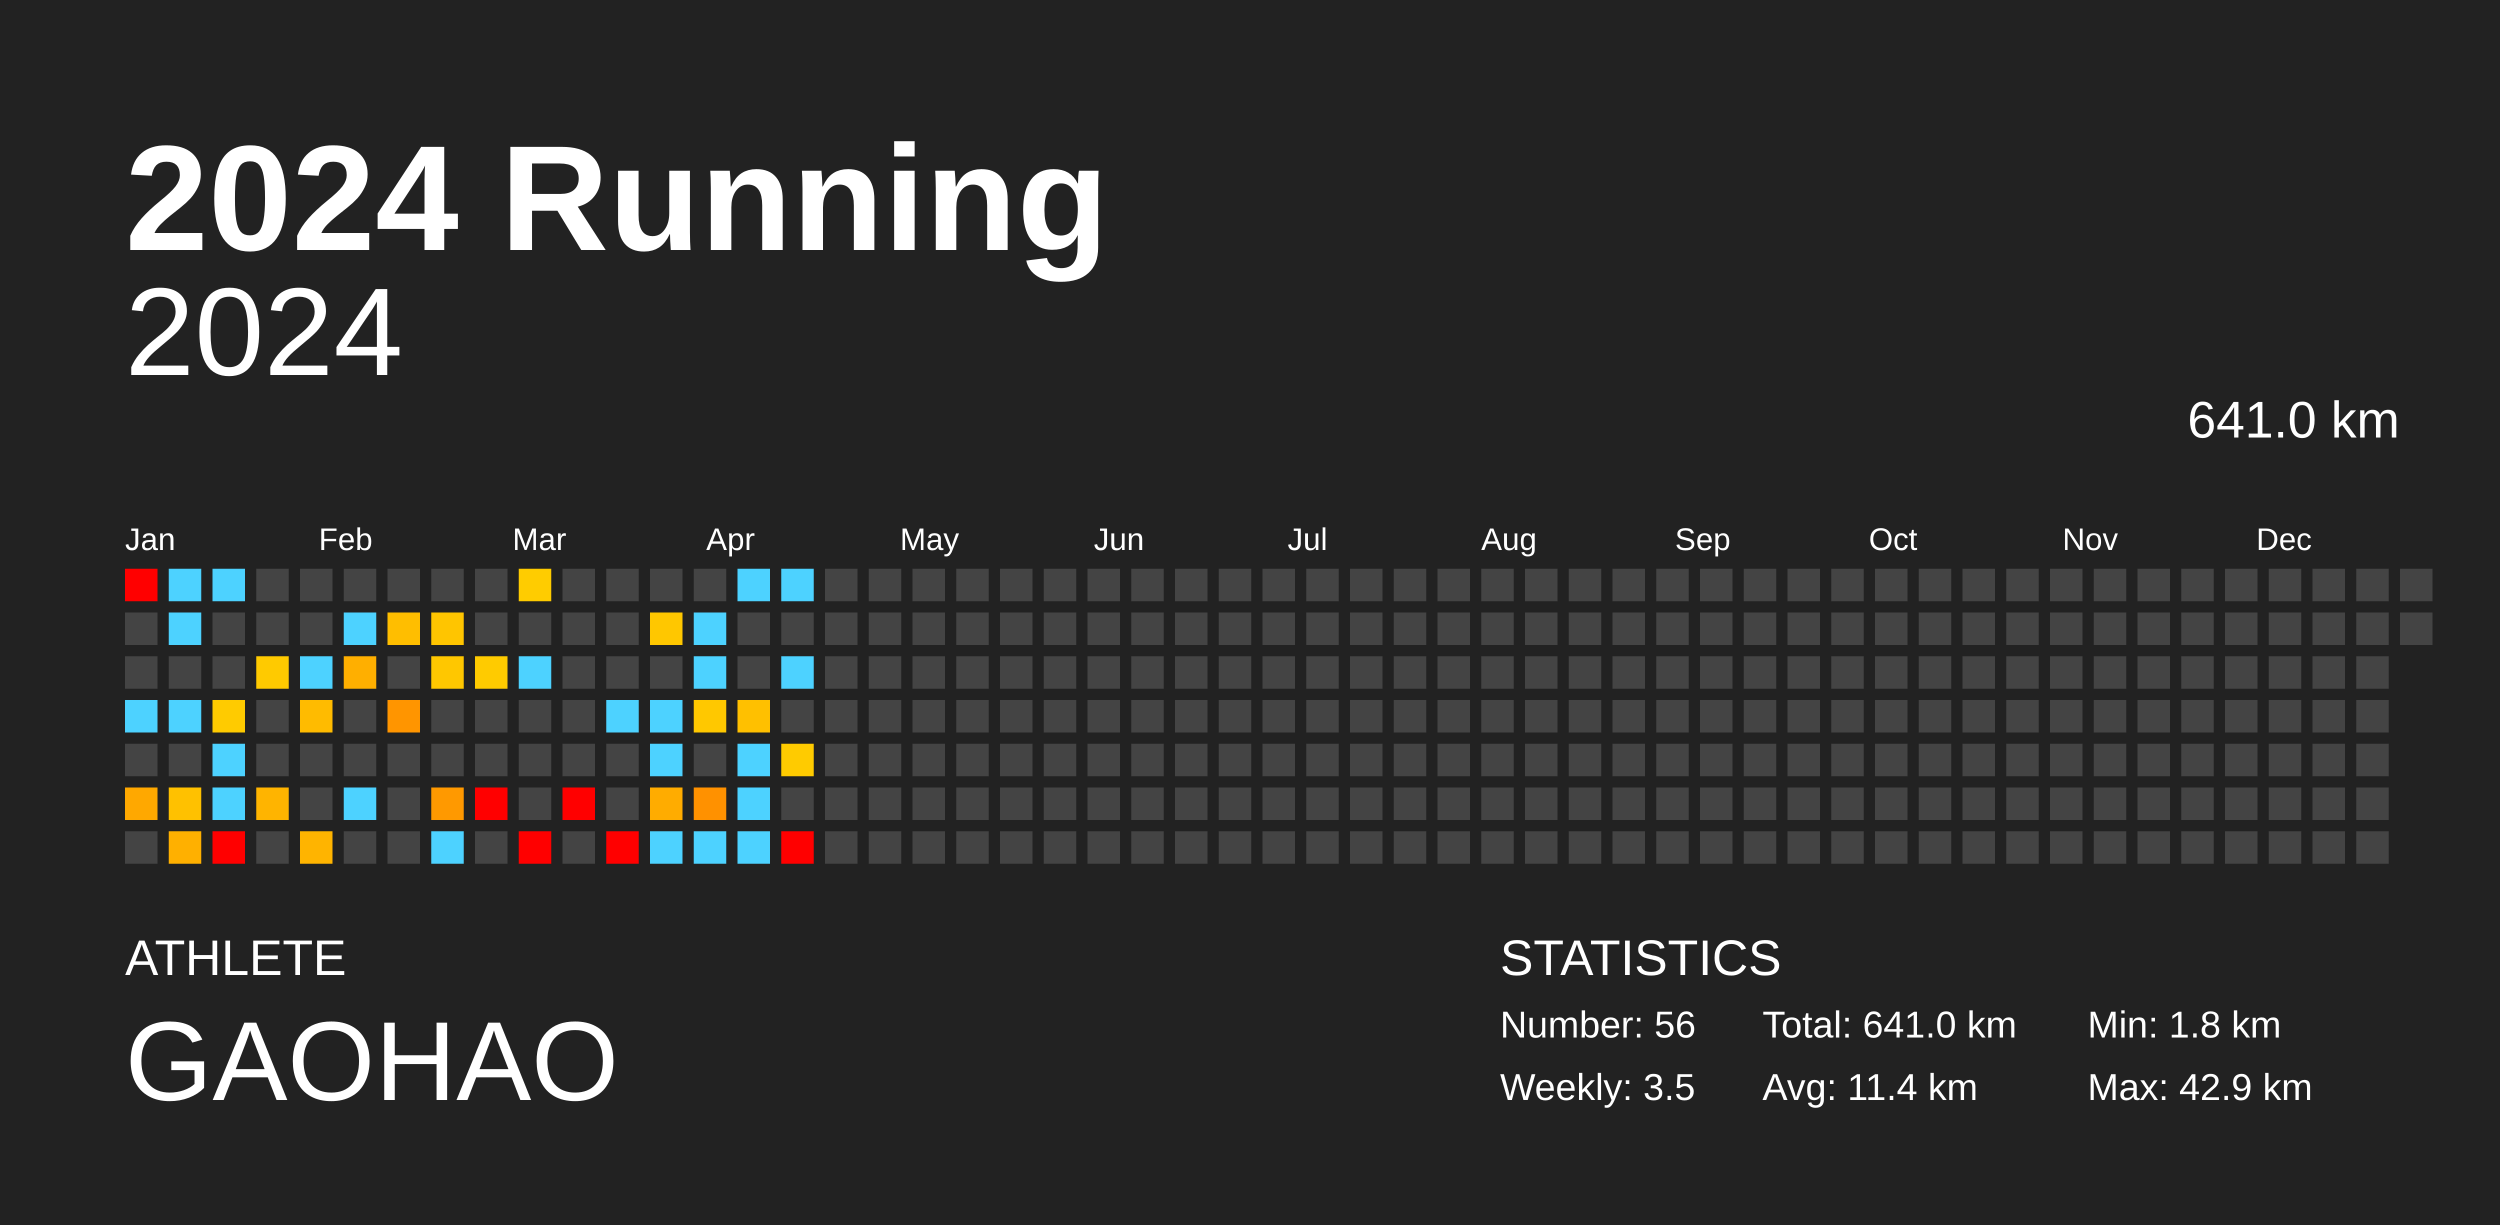
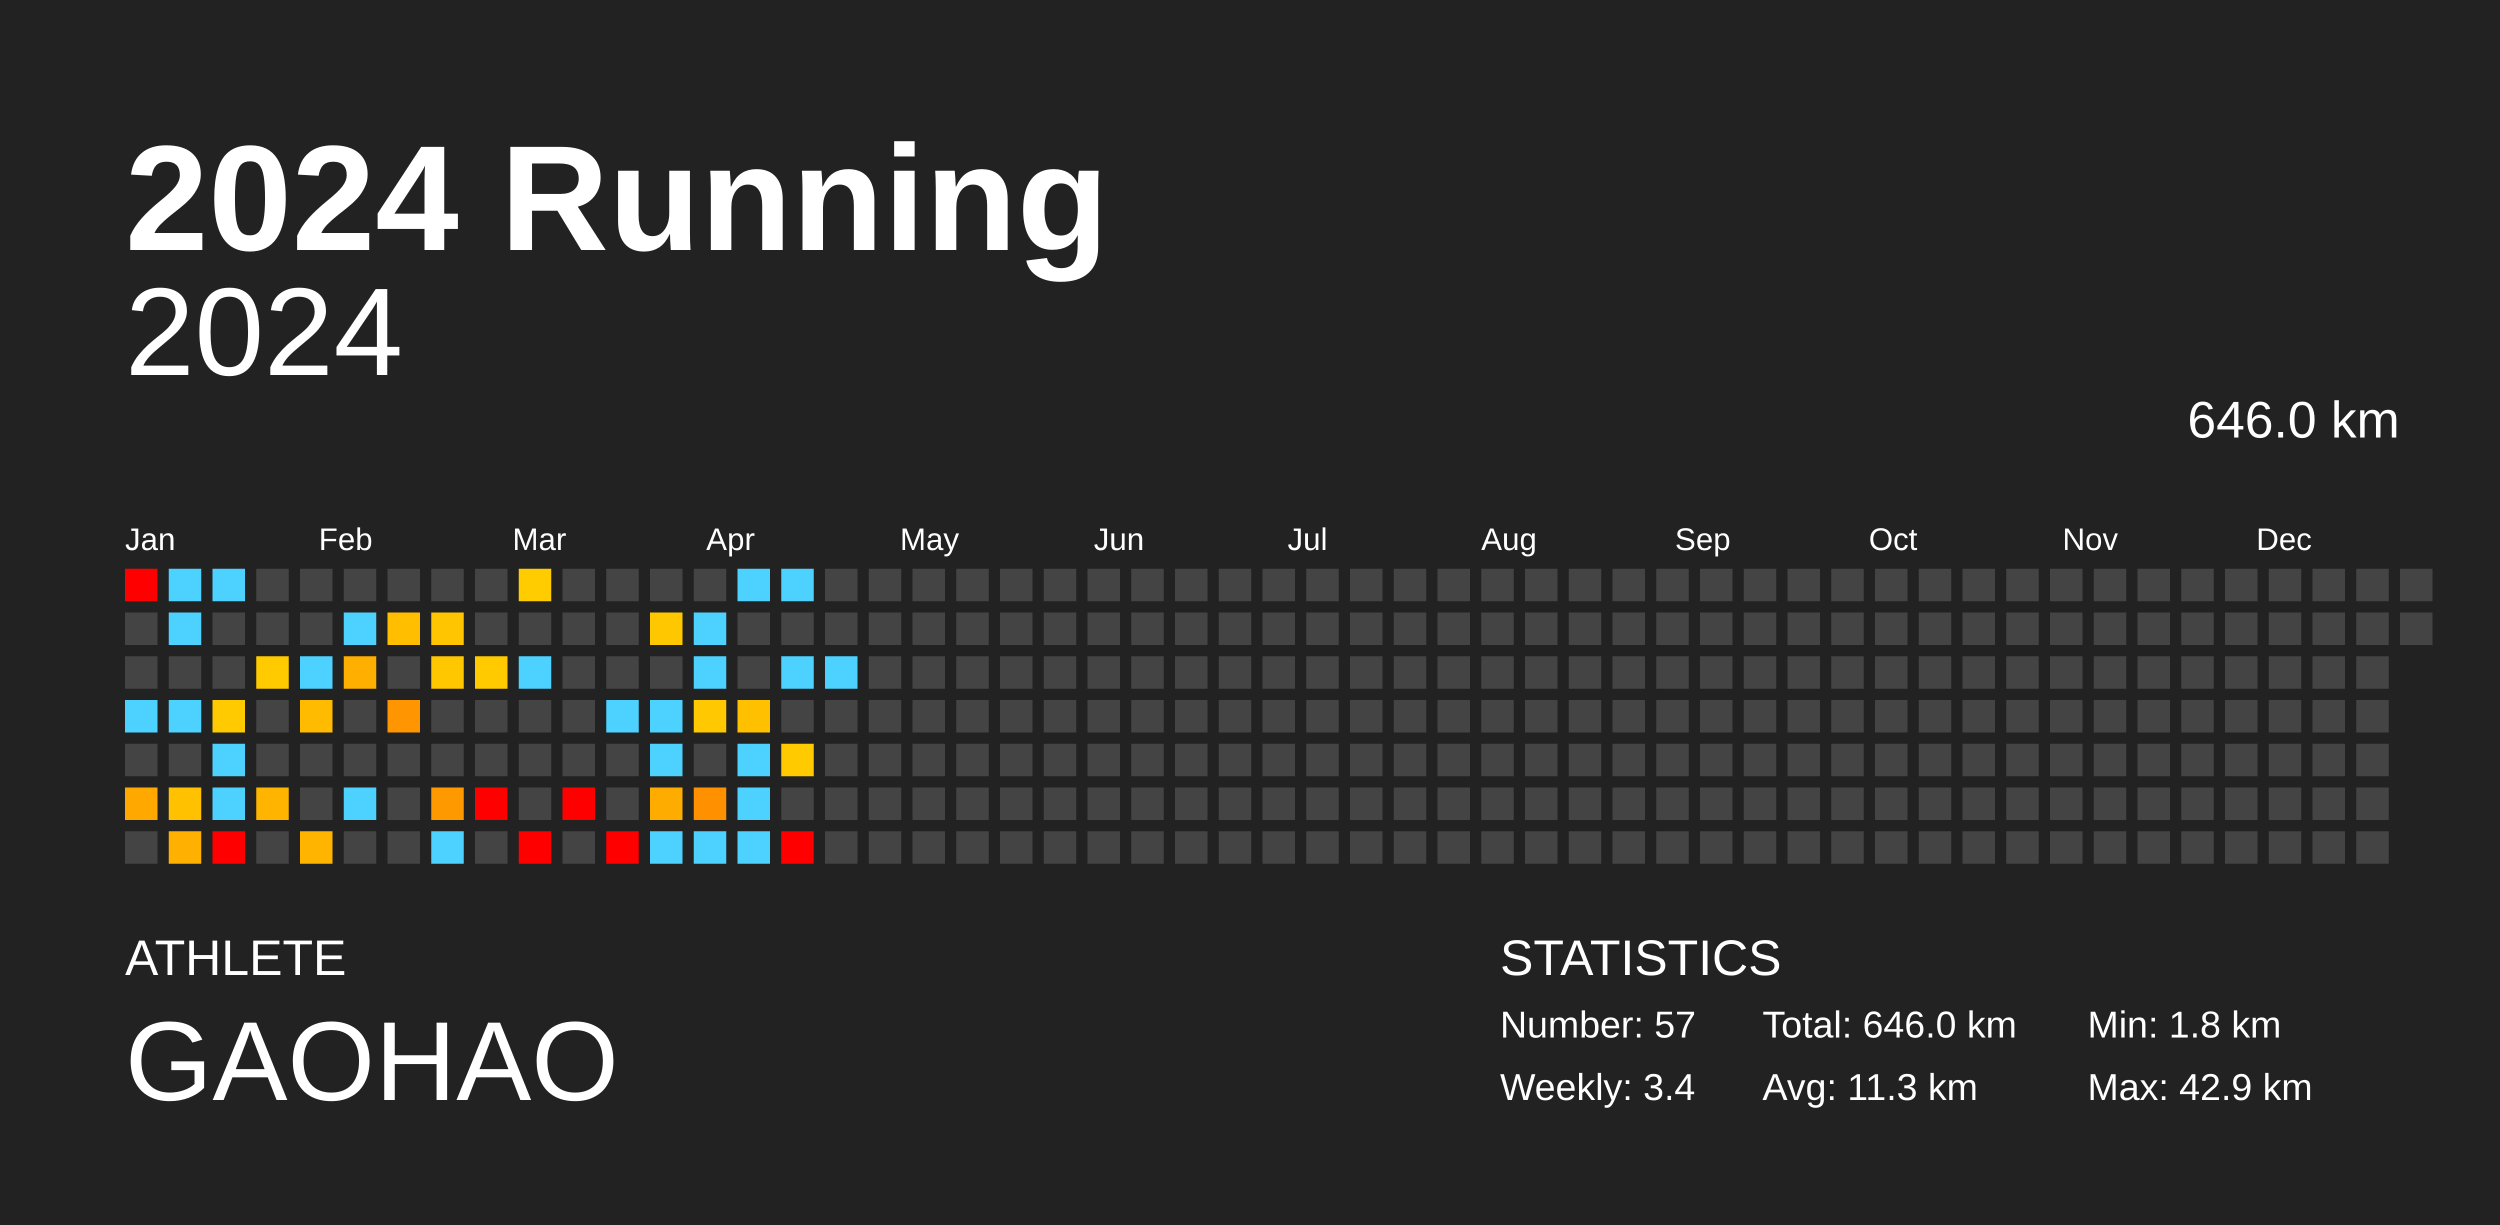
<svg xmlns="http://www.w3.org/2000/svg" baseProfile="full" height="98mm" version="1.1" viewBox="0,0,200,98" width="200mm">
  <defs />
  <rect fill="#222222" height="98" width="200" x="0" y="0" />
  <text fill="#FFFFFF" style="font-size:12px; font-family:Arial; font-weight:bold;" x="10" y="20">2024 Running</text>
  <text fill="#FFFFFF" style="font-size:4px; font-family:Arial" x="10" y="78">ATHLETE</text>
  <text fill="#FFFFFF" style="font-size:9px; font-family:Arial" x="10" y="88">GAOHAO</text>
  <text fill="#FFFFFF" style="font-size:4px; font-family:Arial" x="120" y="78">STATISTICS</text>
-   <text fill="#FFFFFF" style="font-size:3px; font-family:Arial" x="120" y="83">Number: 56</text>
-   <text fill="#FFFFFF" style="font-size:3px; font-family:Arial" x="120" y="88">Weekly: 3.5</text>
-   <text fill="#FFFFFF" style="font-size:3px; font-family:Arial" x="141" y="83">Total: 641.0 km</text>
-   <text fill="#FFFFFF" style="font-size:3px; font-family:Arial" x="141" y="88">Avg: 11.4 km</text>
+   <text fill="#FFFFFF" style="font-size:3px; font-family:Arial" x="120" y="83">Number: 57</text>
+   <text fill="#FFFFFF" style="font-size:3px; font-family:Arial" x="120" y="88">Weekly: 3.4</text>
+   <text fill="#FFFFFF" style="font-size:3px; font-family:Arial" x="141" y="83">Total: 646.0 km</text>
+   <text fill="#FFFFFF" style="font-size:3px; font-family:Arial" x="141" y="88">Avg: 11.3 km</text>
  <text fill="#FFFFFF" style="font-size:3px; font-family:Arial" x="167" y="83">Min: 1.8 km</text>
  <text fill="#FFFFFF" style="font-size:3px; font-family:Arial" x="167" y="88">Max: 42.9 km</text>
  <text alignment-baseline="hanging" fill="#FFFFFF" style="font-size:10.0px; font-family:Arial;" x="10" y="30">2024</text>
-   <text alignment-baseline="hanging" fill="#FFFFFF" style="font-size:4.125px; font-family:Arial;" x="175" y="35">641.0 km</text>
+   <text alignment-baseline="hanging" fill="#FFFFFF" style="font-size:4.125px; font-family:Arial;" x="175" y="35">646.0 km</text>
  <text fill="#FFFFFF" style="font-size:2.5px; font-family:Arial" x="10.0" y="44">Jan</text>
  <text fill="#FFFFFF" style="font-size:2.5px; font-family:Arial" x="25.5" y="44">Feb</text>
  <text fill="#FFFFFF" style="font-size:2.5px; font-family:Arial" x="41.0" y="44">Mar</text>
  <text fill="#FFFFFF" style="font-size:2.5px; font-family:Arial" x="56.5" y="44">Apr</text>
  <text fill="#FFFFFF" style="font-size:2.5px; font-family:Arial" x="72.0" y="44">May</text>
  <text fill="#FFFFFF" style="font-size:2.5px; font-family:Arial" x="87.5" y="44">Jun</text>
  <text fill="#FFFFFF" style="font-size:2.5px; font-family:Arial" x="103.0" y="44">Jul</text>
  <text fill="#FFFFFF" style="font-size:2.5px; font-family:Arial" x="118.5" y="44">Aug</text>
  <text fill="#FFFFFF" style="font-size:2.5px; font-family:Arial" x="134.0" y="44">Sep</text>
  <text fill="#FFFFFF" style="font-size:2.5px; font-family:Arial" x="149.5" y="44">Oct</text>
  <text fill="#FFFFFF" style="font-size:2.5px; font-family:Arial" x="165.0" y="44">Nov</text>
  <text fill="#FFFFFF" style="font-size:2.5px; font-family:Arial" x="180.5" y="44">Dec</text>
  <rect fill="red" height="2.6" width="2.6" x="10.0" y="45.5" />
  <rect fill="#444444" height="2.6" width="2.6" x="10.0" y="49.0" />
  <rect fill="#444444" height="2.6" width="2.6" x="10.0" y="52.5" />
  <rect fill="#4dd2ff" height="2.6" width="2.6" x="10.0" y="56.0" />
  <rect fill="#444444" height="2.6" width="2.6" x="10.0" y="59.5" />
  <rect fill="#ffa800" height="2.6" width="2.6" x="10.0" y="63.0" />
  <rect fill="#444444" height="2.6" width="2.6" x="10.0" y="66.5" />
  <rect fill="#4dd2ff" height="2.6" width="2.6" x="13.5" y="45.5" />
  <rect fill="#4dd2ff" height="2.6" width="2.6" x="13.5" y="49.0" />
  <rect fill="#444444" height="2.6" width="2.6" x="13.5" y="52.5" />
  <rect fill="#4dd2ff" height="2.6" width="2.6" x="13.5" y="56.0" />
  <rect fill="#444444" height="2.6" width="2.6" x="13.5" y="59.5" />
  <rect fill="#ffc100" height="2.6" width="2.6" x="13.5" y="63.0" />
  <rect fill="#ffb000" height="2.6" width="2.6" x="13.5" y="66.5" />
  <rect fill="#4dd2ff" height="2.6" width="2.6" x="17.0" y="45.5" />
  <rect fill="#444444" height="2.6" width="2.6" x="17.0" y="49.0" />
  <rect fill="#444444" height="2.6" width="2.6" x="17.0" y="52.5" />
  <rect fill="#ffcb00" height="2.6" width="2.6" x="17.0" y="56.0" />
  <rect fill="#4dd2ff" height="2.6" width="2.6" x="17.0" y="59.5" />
  <rect fill="#4dd2ff" height="2.6" width="2.6" x="17.0" y="63.0" />
  <rect fill="red" height="2.6" width="2.6" x="17.0" y="66.5" />
  <rect fill="#444444" height="2.6" width="2.6" x="20.5" y="45.5" />
  <rect fill="#444444" height="2.6" width="2.6" x="20.5" y="49.0" />
  <rect fill="#ffca00" height="2.6" width="2.6" x="20.5" y="52.5" />
  <rect fill="#444444" height="2.6" width="2.6" x="20.5" y="56.0" />
  <rect fill="#444444" height="2.6" width="2.6" x="20.5" y="59.5" />
  <rect fill="#ffb400" height="2.6" width="2.6" x="20.5" y="63.0" />
  <rect fill="#444444" height="2.6" width="2.6" x="20.5" y="66.5" />
  <rect fill="#444444" height="2.6" width="2.6" x="24.0" y="45.5" />
  <rect fill="#444444" height="2.6" width="2.6" x="24.0" y="49.0" />
  <rect fill="#4dd2ff" height="2.6" width="2.6" x="24.0" y="52.5" />
  <rect fill="#ffbb00" height="2.6" width="2.6" x="24.0" y="56.0" />
  <rect fill="#444444" height="2.6" width="2.6" x="24.0" y="59.5" />
  <rect fill="#444444" height="2.6" width="2.6" x="24.0" y="63.0" />
  <rect fill="#ffb400" height="2.6" width="2.6" x="24.0" y="66.5" />
  <rect fill="#444444" height="2.6" width="2.6" x="27.5" y="45.5" />
  <rect fill="#4dd2ff" height="2.6" width="2.6" x="27.5" y="49.0" />
  <rect fill="#ffaf00" height="2.6" width="2.6" x="27.5" y="52.5" />
  <rect fill="#444444" height="2.6" width="2.6" x="27.5" y="56.0" />
  <rect fill="#444444" height="2.6" width="2.6" x="27.5" y="59.5" />
  <rect fill="#4dd2ff" height="2.6" width="2.6" x="27.5" y="63.0" />
  <rect fill="#444444" height="2.6" width="2.6" x="27.5" y="66.5" />
  <rect fill="#444444" height="2.6" width="2.6" x="31.0" y="45.5" />
  <rect fill="#ffbe00" height="2.6" width="2.6" x="31.0" y="49.0" />
  <rect fill="#444444" height="2.6" width="2.6" x="31.0" y="52.5" />
  <rect fill="#ff9500" height="2.6" width="2.6" x="31.0" y="56.0" />
  <rect fill="#444444" height="2.6" width="2.6" x="31.0" y="59.5" />
  <rect fill="#444444" height="2.6" width="2.6" x="31.0" y="63.0" />
  <rect fill="#444444" height="2.6" width="2.6" x="31.0" y="66.5" />
  <rect fill="#444444" height="2.6" width="2.6" x="34.5" y="45.5" />
  <rect fill="#ffc500" height="2.6" width="2.6" x="34.5" y="49.0" />
  <rect fill="#ffc700" height="2.6" width="2.6" x="34.5" y="52.5" />
  <rect fill="#444444" height="2.6" width="2.6" x="34.5" y="56.0" />
  <rect fill="#444444" height="2.6" width="2.6" x="34.5" y="59.5" />
  <rect fill="#ff9900" height="2.6" width="2.6" x="34.5" y="63.0" />
  <rect fill="#4dd2ff" height="2.6" width="2.6" x="34.5" y="66.5" />
  <rect fill="#444444" height="2.6" width="2.6" x="38.0" y="45.5" />
  <rect fill="#444444" height="2.6" width="2.6" x="38.0" y="49.0" />
  <rect fill="#ffcb00" height="2.6" width="2.6" x="38.0" y="52.5" />
  <rect fill="#444444" height="2.6" width="2.6" x="38.0" y="56.0" />
  <rect fill="#444444" height="2.6" width="2.6" x="38.0" y="59.5" />
  <rect fill="red" height="2.6" width="2.6" x="38.0" y="63.0" />
  <rect fill="#444444" height="2.6" width="2.6" x="38.0" y="66.5" />
  <rect fill="#ffcc00" height="2.6" width="2.6" x="41.5" y="45.5" />
  <rect fill="#444444" height="2.6" width="2.6" x="41.5" y="49.0" />
  <rect fill="#4dd2ff" height="2.6" width="2.6" x="41.5" y="52.5" />
  <rect fill="#444444" height="2.6" width="2.6" x="41.5" y="56.0" />
  <rect fill="#444444" height="2.6" width="2.6" x="41.5" y="59.5" />
  <rect fill="#444444" height="2.6" width="2.6" x="41.5" y="63.0" />
  <rect fill="red" height="2.6" width="2.6" x="41.5" y="66.5" />
  <rect fill="#444444" height="2.6" width="2.6" x="45.0" y="45.5" />
  <rect fill="#444444" height="2.6" width="2.6" x="45.0" y="49.0" />
  <rect fill="#444444" height="2.6" width="2.6" x="45.0" y="52.5" />
  <rect fill="#444444" height="2.6" width="2.6" x="45.0" y="56.0" />
  <rect fill="#444444" height="2.6" width="2.6" x="45.0" y="59.5" />
  <rect fill="red" height="2.6" width="2.6" x="45.0" y="63.0" />
  <rect fill="#444444" height="2.6" width="2.6" x="45.0" y="66.5" />
  <rect fill="#444444" height="2.6" width="2.6" x="48.5" y="45.5" />
  <rect fill="#444444" height="2.6" width="2.6" x="48.5" y="49.0" />
  <rect fill="#444444" height="2.6" width="2.6" x="48.5" y="52.5" />
  <rect fill="#4dd2ff" height="2.6" width="2.6" x="48.5" y="56.0" />
  <rect fill="#444444" height="2.6" width="2.6" x="48.5" y="59.5" />
  <rect fill="#444444" height="2.6" width="2.6" x="48.5" y="63.0" />
  <rect fill="red" height="2.6" width="2.6" x="48.5" y="66.5" />
  <rect fill="#444444" height="2.6" width="2.6" x="52.0" y="45.5" />
  <rect fill="#ffc700" height="2.6" width="2.6" x="52.0" y="49.0" />
  <rect fill="#444444" height="2.6" width="2.6" x="52.0" y="52.5" />
  <rect fill="#4dd2ff" height="2.6" width="2.6" x="52.0" y="56.0" />
  <rect fill="#4dd2ff" height="2.6" width="2.6" x="52.0" y="59.5" />
  <rect fill="#ffac00" height="2.6" width="2.6" x="52.0" y="63.0" />
  <rect fill="#4dd2ff" height="2.6" width="2.6" x="52.0" y="66.5" />
  <rect fill="#444444" height="2.6" width="2.6" x="55.5" y="45.5" />
  <rect fill="#4dd2ff" height="2.6" width="2.6" x="55.5" y="49.0" />
  <rect fill="#4dd2ff" height="2.6" width="2.6" x="55.5" y="52.5" />
  <rect fill="#ffc800" height="2.6" width="2.6" x="55.5" y="56.0" />
  <rect fill="#444444" height="2.6" width="2.6" x="55.5" y="59.5" />
  <rect fill="#ff9100" height="2.6" width="2.6" x="55.5" y="63.0" />
  <rect fill="#4dd2ff" height="2.6" width="2.6" x="55.5" y="66.5" />
  <rect fill="#4dd2ff" height="2.6" width="2.6" x="59.0" y="45.5" />
  <rect fill="#444444" height="2.6" width="2.6" x="59.0" y="49.0" />
  <rect fill="#444444" height="2.6" width="2.6" x="59.0" y="52.5" />
  <rect fill="#ffc000" height="2.6" width="2.6" x="59.0" y="56.0" />
  <rect fill="#4dd2ff" height="2.6" width="2.6" x="59.0" y="59.5" />
  <rect fill="#4dd2ff" height="2.6" width="2.6" x="59.0" y="63.0" />
  <rect fill="#4dd2ff" height="2.6" width="2.6" x="59.0" y="66.5" />
  <rect fill="#4dd2ff" height="2.6" width="2.6" x="62.5" y="45.5" />
  <rect fill="#444444" height="2.6" width="2.6" x="62.5" y="49.0" />
  <rect fill="#4dd2ff" height="2.6" width="2.6" x="62.5" y="52.5" />
  <rect fill="#444444" height="2.6" width="2.6" x="62.5" y="56.0" />
  <rect fill="#ffcb00" height="2.6" width="2.6" x="62.5" y="59.5" />
  <rect fill="#444444" height="2.6" width="2.6" x="62.5" y="63.0" />
  <rect fill="red" height="2.6" width="2.6" x="62.5" y="66.5" />
  <rect fill="#444444" height="2.6" width="2.6" x="66.0" y="45.5" />
  <rect fill="#444444" height="2.6" width="2.6" x="66.0" y="49.0" />
-   <rect fill="#444444" height="2.6" width="2.6" x="66.0" y="52.5" />
+   <rect fill="#4dd2ff" height="2.6" width="2.6" x="66.0" y="52.5" />
  <rect fill="#444444" height="2.6" width="2.6" x="66.0" y="56.0" />
  <rect fill="#444444" height="2.6" width="2.6" x="66.0" y="59.5" />
  <rect fill="#444444" height="2.6" width="2.6" x="66.0" y="63.0" />
  <rect fill="#444444" height="2.6" width="2.6" x="66.0" y="66.5" />
  <rect fill="#444444" height="2.6" width="2.6" x="69.5" y="45.5" />
  <rect fill="#444444" height="2.6" width="2.6" x="69.5" y="49.0" />
  <rect fill="#444444" height="2.6" width="2.6" x="69.5" y="52.5" />
  <rect fill="#444444" height="2.6" width="2.6" x="69.5" y="56.0" />
  <rect fill="#444444" height="2.6" width="2.6" x="69.5" y="59.5" />
  <rect fill="#444444" height="2.6" width="2.6" x="69.5" y="63.0" />
  <rect fill="#444444" height="2.6" width="2.6" x="69.5" y="66.5" />
  <rect fill="#444444" height="2.6" width="2.6" x="73.0" y="45.5" />
  <rect fill="#444444" height="2.6" width="2.6" x="73.0" y="49.0" />
  <rect fill="#444444" height="2.6" width="2.6" x="73.0" y="52.5" />
  <rect fill="#444444" height="2.6" width="2.6" x="73.0" y="56.0" />
  <rect fill="#444444" height="2.6" width="2.6" x="73.0" y="59.5" />
  <rect fill="#444444" height="2.6" width="2.6" x="73.0" y="63.0" />
  <rect fill="#444444" height="2.6" width="2.6" x="73.0" y="66.5" />
  <rect fill="#444444" height="2.6" width="2.6" x="76.5" y="45.5" />
  <rect fill="#444444" height="2.6" width="2.6" x="76.5" y="49.0" />
  <rect fill="#444444" height="2.6" width="2.6" x="76.5" y="52.5" />
  <rect fill="#444444" height="2.6" width="2.6" x="76.5" y="56.0" />
  <rect fill="#444444" height="2.6" width="2.6" x="76.5" y="59.5" />
  <rect fill="#444444" height="2.6" width="2.6" x="76.5" y="63.0" />
  <rect fill="#444444" height="2.6" width="2.6" x="76.5" y="66.5" />
  <rect fill="#444444" height="2.6" width="2.6" x="80.0" y="45.5" />
  <rect fill="#444444" height="2.6" width="2.6" x="80.0" y="49.0" />
  <rect fill="#444444" height="2.6" width="2.6" x="80.0" y="52.5" />
  <rect fill="#444444" height="2.6" width="2.6" x="80.0" y="56.0" />
  <rect fill="#444444" height="2.6" width="2.6" x="80.0" y="59.5" />
  <rect fill="#444444" height="2.6" width="2.6" x="80.0" y="63.0" />
  <rect fill="#444444" height="2.6" width="2.6" x="80.0" y="66.5" />
  <rect fill="#444444" height="2.6" width="2.6" x="83.5" y="45.5" />
  <rect fill="#444444" height="2.6" width="2.6" x="83.5" y="49.0" />
  <rect fill="#444444" height="2.6" width="2.6" x="83.5" y="52.5" />
  <rect fill="#444444" height="2.6" width="2.6" x="83.5" y="56.0" />
  <rect fill="#444444" height="2.6" width="2.6" x="83.5" y="59.5" />
  <rect fill="#444444" height="2.6" width="2.6" x="83.5" y="63.0" />
  <rect fill="#444444" height="2.6" width="2.6" x="83.5" y="66.5" />
  <rect fill="#444444" height="2.6" width="2.6" x="87.0" y="45.5" />
  <rect fill="#444444" height="2.6" width="2.6" x="87.0" y="49.0" />
  <rect fill="#444444" height="2.6" width="2.6" x="87.0" y="52.5" />
  <rect fill="#444444" height="2.6" width="2.6" x="87.0" y="56.0" />
  <rect fill="#444444" height="2.6" width="2.6" x="87.0" y="59.5" />
  <rect fill="#444444" height="2.6" width="2.6" x="87.0" y="63.0" />
  <rect fill="#444444" height="2.6" width="2.6" x="87.0" y="66.5" />
  <rect fill="#444444" height="2.6" width="2.6" x="90.5" y="45.5" />
  <rect fill="#444444" height="2.6" width="2.6" x="90.5" y="49.0" />
  <rect fill="#444444" height="2.6" width="2.6" x="90.5" y="52.5" />
  <rect fill="#444444" height="2.6" width="2.6" x="90.5" y="56.0" />
  <rect fill="#444444" height="2.6" width="2.6" x="90.5" y="59.5" />
  <rect fill="#444444" height="2.6" width="2.6" x="90.5" y="63.0" />
  <rect fill="#444444" height="2.6" width="2.6" x="90.5" y="66.5" />
  <rect fill="#444444" height="2.6" width="2.6" x="94.0" y="45.5" />
  <rect fill="#444444" height="2.6" width="2.6" x="94.0" y="49.0" />
  <rect fill="#444444" height="2.6" width="2.6" x="94.0" y="52.5" />
  <rect fill="#444444" height="2.6" width="2.6" x="94.0" y="56.0" />
  <rect fill="#444444" height="2.6" width="2.6" x="94.0" y="59.5" />
  <rect fill="#444444" height="2.6" width="2.6" x="94.0" y="63.0" />
  <rect fill="#444444" height="2.6" width="2.6" x="94.0" y="66.5" />
  <rect fill="#444444" height="2.6" width="2.6" x="97.5" y="45.5" />
  <rect fill="#444444" height="2.6" width="2.6" x="97.5" y="49.0" />
  <rect fill="#444444" height="2.6" width="2.6" x="97.5" y="52.5" />
  <rect fill="#444444" height="2.6" width="2.6" x="97.5" y="56.0" />
  <rect fill="#444444" height="2.6" width="2.6" x="97.5" y="59.5" />
  <rect fill="#444444" height="2.6" width="2.6" x="97.5" y="63.0" />
  <rect fill="#444444" height="2.6" width="2.6" x="97.5" y="66.5" />
  <rect fill="#444444" height="2.6" width="2.6" x="101.0" y="45.5" />
  <rect fill="#444444" height="2.6" width="2.6" x="101.0" y="49.0" />
  <rect fill="#444444" height="2.6" width="2.6" x="101.0" y="52.5" />
  <rect fill="#444444" height="2.6" width="2.6" x="101.0" y="56.0" />
  <rect fill="#444444" height="2.6" width="2.6" x="101.0" y="59.5" />
  <rect fill="#444444" height="2.6" width="2.6" x="101.0" y="63.0" />
  <rect fill="#444444" height="2.6" width="2.6" x="101.0" y="66.5" />
  <rect fill="#444444" height="2.6" width="2.6" x="104.5" y="45.5" />
  <rect fill="#444444" height="2.6" width="2.6" x="104.5" y="49.0" />
  <rect fill="#444444" height="2.6" width="2.6" x="104.5" y="52.5" />
  <rect fill="#444444" height="2.6" width="2.6" x="104.5" y="56.0" />
  <rect fill="#444444" height="2.6" width="2.6" x="104.5" y="59.5" />
  <rect fill="#444444" height="2.6" width="2.6" x="104.5" y="63.0" />
  <rect fill="#444444" height="2.6" width="2.6" x="104.5" y="66.5" />
  <rect fill="#444444" height="2.6" width="2.6" x="108.0" y="45.5" />
  <rect fill="#444444" height="2.6" width="2.6" x="108.0" y="49.0" />
  <rect fill="#444444" height="2.6" width="2.6" x="108.0" y="52.5" />
  <rect fill="#444444" height="2.6" width="2.6" x="108.0" y="56.0" />
  <rect fill="#444444" height="2.6" width="2.6" x="108.0" y="59.5" />
  <rect fill="#444444" height="2.6" width="2.6" x="108.0" y="63.0" />
  <rect fill="#444444" height="2.6" width="2.6" x="108.0" y="66.5" />
  <rect fill="#444444" height="2.6" width="2.6" x="111.5" y="45.5" />
  <rect fill="#444444" height="2.6" width="2.6" x="111.5" y="49.0" />
  <rect fill="#444444" height="2.6" width="2.6" x="111.5" y="52.5" />
  <rect fill="#444444" height="2.6" width="2.6" x="111.5" y="56.0" />
  <rect fill="#444444" height="2.6" width="2.6" x="111.5" y="59.5" />
  <rect fill="#444444" height="2.6" width="2.6" x="111.5" y="63.0" />
  <rect fill="#444444" height="2.6" width="2.6" x="111.5" y="66.5" />
  <rect fill="#444444" height="2.6" width="2.6" x="115.0" y="45.5" />
  <rect fill="#444444" height="2.6" width="2.6" x="115.0" y="49.0" />
  <rect fill="#444444" height="2.6" width="2.6" x="115.0" y="52.5" />
  <rect fill="#444444" height="2.6" width="2.6" x="115.0" y="56.0" />
  <rect fill="#444444" height="2.6" width="2.6" x="115.0" y="59.5" />
  <rect fill="#444444" height="2.6" width="2.6" x="115.0" y="63.0" />
  <rect fill="#444444" height="2.6" width="2.6" x="115.0" y="66.5" />
  <rect fill="#444444" height="2.6" width="2.6" x="118.5" y="45.5" />
  <rect fill="#444444" height="2.6" width="2.6" x="118.5" y="49.0" />
  <rect fill="#444444" height="2.6" width="2.6" x="118.5" y="52.5" />
  <rect fill="#444444" height="2.6" width="2.6" x="118.5" y="56.0" />
  <rect fill="#444444" height="2.6" width="2.6" x="118.5" y="59.5" />
  <rect fill="#444444" height="2.6" width="2.6" x="118.5" y="63.0" />
  <rect fill="#444444" height="2.6" width="2.6" x="118.5" y="66.5" />
  <rect fill="#444444" height="2.6" width="2.6" x="122.0" y="45.5" />
  <rect fill="#444444" height="2.6" width="2.6" x="122.0" y="49.0" />
  <rect fill="#444444" height="2.6" width="2.6" x="122.0" y="52.5" />
  <rect fill="#444444" height="2.6" width="2.6" x="122.0" y="56.0" />
  <rect fill="#444444" height="2.6" width="2.6" x="122.0" y="59.5" />
  <rect fill="#444444" height="2.6" width="2.6" x="122.0" y="63.0" />
  <rect fill="#444444" height="2.6" width="2.6" x="122.0" y="66.5" />
  <rect fill="#444444" height="2.6" width="2.6" x="125.5" y="45.5" />
  <rect fill="#444444" height="2.6" width="2.6" x="125.5" y="49.0" />
  <rect fill="#444444" height="2.6" width="2.6" x="125.5" y="52.5" />
  <rect fill="#444444" height="2.6" width="2.6" x="125.5" y="56.0" />
  <rect fill="#444444" height="2.6" width="2.6" x="125.5" y="59.5" />
  <rect fill="#444444" height="2.6" width="2.6" x="125.5" y="63.0" />
  <rect fill="#444444" height="2.6" width="2.6" x="125.5" y="66.5" />
  <rect fill="#444444" height="2.6" width="2.6" x="129.0" y="45.5" />
  <rect fill="#444444" height="2.6" width="2.6" x="129.0" y="49.0" />
  <rect fill="#444444" height="2.6" width="2.6" x="129.0" y="52.5" />
  <rect fill="#444444" height="2.6" width="2.6" x="129.0" y="56.0" />
  <rect fill="#444444" height="2.6" width="2.6" x="129.0" y="59.5" />
  <rect fill="#444444" height="2.6" width="2.6" x="129.0" y="63.0" />
  <rect fill="#444444" height="2.6" width="2.6" x="129.0" y="66.5" />
  <rect fill="#444444" height="2.6" width="2.6" x="132.5" y="45.5" />
  <rect fill="#444444" height="2.6" width="2.6" x="132.5" y="49.0" />
  <rect fill="#444444" height="2.6" width="2.6" x="132.5" y="52.5" />
  <rect fill="#444444" height="2.6" width="2.6" x="132.5" y="56.0" />
  <rect fill="#444444" height="2.6" width="2.6" x="132.5" y="59.5" />
  <rect fill="#444444" height="2.6" width="2.6" x="132.5" y="63.0" />
  <rect fill="#444444" height="2.6" width="2.6" x="132.5" y="66.5" />
  <rect fill="#444444" height="2.6" width="2.6" x="136.0" y="45.5" />
  <rect fill="#444444" height="2.6" width="2.6" x="136.0" y="49.0" />
  <rect fill="#444444" height="2.6" width="2.6" x="136.0" y="52.5" />
  <rect fill="#444444" height="2.6" width="2.6" x="136.0" y="56.0" />
  <rect fill="#444444" height="2.6" width="2.6" x="136.0" y="59.5" />
  <rect fill="#444444" height="2.6" width="2.6" x="136.0" y="63.0" />
  <rect fill="#444444" height="2.6" width="2.6" x="136.0" y="66.5" />
  <rect fill="#444444" height="2.6" width="2.6" x="139.5" y="45.5" />
  <rect fill="#444444" height="2.6" width="2.6" x="139.5" y="49.0" />
  <rect fill="#444444" height="2.6" width="2.6" x="139.5" y="52.5" />
  <rect fill="#444444" height="2.6" width="2.6" x="139.5" y="56.0" />
  <rect fill="#444444" height="2.6" width="2.6" x="139.5" y="59.5" />
  <rect fill="#444444" height="2.6" width="2.6" x="139.5" y="63.0" />
  <rect fill="#444444" height="2.6" width="2.6" x="139.5" y="66.5" />
  <rect fill="#444444" height="2.6" width="2.6" x="143.0" y="45.5" />
  <rect fill="#444444" height="2.6" width="2.6" x="143.0" y="49.0" />
  <rect fill="#444444" height="2.6" width="2.6" x="143.0" y="52.5" />
  <rect fill="#444444" height="2.6" width="2.6" x="143.0" y="56.0" />
  <rect fill="#444444" height="2.6" width="2.6" x="143.0" y="59.5" />
  <rect fill="#444444" height="2.6" width="2.6" x="143.0" y="63.0" />
  <rect fill="#444444" height="2.6" width="2.6" x="143.0" y="66.5" />
  <rect fill="#444444" height="2.6" width="2.6" x="146.5" y="45.5" />
  <rect fill="#444444" height="2.6" width="2.6" x="146.5" y="49.0" />
  <rect fill="#444444" height="2.6" width="2.6" x="146.5" y="52.5" />
  <rect fill="#444444" height="2.6" width="2.6" x="146.5" y="56.0" />
  <rect fill="#444444" height="2.6" width="2.6" x="146.5" y="59.5" />
  <rect fill="#444444" height="2.6" width="2.6" x="146.5" y="63.0" />
  <rect fill="#444444" height="2.6" width="2.6" x="146.5" y="66.5" />
  <rect fill="#444444" height="2.6" width="2.6" x="150.0" y="45.5" />
  <rect fill="#444444" height="2.6" width="2.6" x="150.0" y="49.0" />
  <rect fill="#444444" height="2.6" width="2.6" x="150.0" y="52.5" />
  <rect fill="#444444" height="2.6" width="2.6" x="150.0" y="56.0" />
  <rect fill="#444444" height="2.6" width="2.6" x="150.0" y="59.5" />
  <rect fill="#444444" height="2.6" width="2.6" x="150.0" y="63.0" />
  <rect fill="#444444" height="2.6" width="2.6" x="150.0" y="66.5" />
  <rect fill="#444444" height="2.6" width="2.6" x="153.5" y="45.5" />
  <rect fill="#444444" height="2.6" width="2.6" x="153.5" y="49.0" />
  <rect fill="#444444" height="2.6" width="2.6" x="153.5" y="52.5" />
  <rect fill="#444444" height="2.6" width="2.6" x="153.5" y="56.0" />
  <rect fill="#444444" height="2.6" width="2.6" x="153.5" y="59.5" />
  <rect fill="#444444" height="2.6" width="2.6" x="153.5" y="63.0" />
  <rect fill="#444444" height="2.6" width="2.6" x="153.5" y="66.5" />
  <rect fill="#444444" height="2.6" width="2.6" x="157.0" y="45.5" />
  <rect fill="#444444" height="2.6" width="2.6" x="157.0" y="49.0" />
  <rect fill="#444444" height="2.6" width="2.6" x="157.0" y="52.5" />
  <rect fill="#444444" height="2.6" width="2.6" x="157.0" y="56.0" />
  <rect fill="#444444" height="2.6" width="2.6" x="157.0" y="59.5" />
  <rect fill="#444444" height="2.6" width="2.6" x="157.0" y="63.0" />
  <rect fill="#444444" height="2.6" width="2.6" x="157.0" y="66.5" />
  <rect fill="#444444" height="2.6" width="2.6" x="160.5" y="45.5" />
  <rect fill="#444444" height="2.6" width="2.6" x="160.5" y="49.0" />
  <rect fill="#444444" height="2.6" width="2.6" x="160.5" y="52.5" />
  <rect fill="#444444" height="2.6" width="2.6" x="160.5" y="56.0" />
  <rect fill="#444444" height="2.6" width="2.6" x="160.5" y="59.5" />
  <rect fill="#444444" height="2.6" width="2.6" x="160.5" y="63.0" />
  <rect fill="#444444" height="2.6" width="2.6" x="160.5" y="66.5" />
  <rect fill="#444444" height="2.6" width="2.6" x="164.0" y="45.5" />
  <rect fill="#444444" height="2.6" width="2.6" x="164.0" y="49.0" />
  <rect fill="#444444" height="2.6" width="2.6" x="164.0" y="52.5" />
  <rect fill="#444444" height="2.6" width="2.6" x="164.0" y="56.0" />
  <rect fill="#444444" height="2.6" width="2.6" x="164.0" y="59.5" />
  <rect fill="#444444" height="2.6" width="2.6" x="164.0" y="63.0" />
  <rect fill="#444444" height="2.6" width="2.6" x="164.0" y="66.5" />
  <rect fill="#444444" height="2.6" width="2.6" x="167.5" y="45.5" />
  <rect fill="#444444" height="2.6" width="2.6" x="167.5" y="49.0" />
  <rect fill="#444444" height="2.6" width="2.6" x="167.5" y="52.5" />
  <rect fill="#444444" height="2.6" width="2.6" x="167.5" y="56.0" />
  <rect fill="#444444" height="2.6" width="2.6" x="167.5" y="59.5" />
  <rect fill="#444444" height="2.6" width="2.6" x="167.5" y="63.0" />
  <rect fill="#444444" height="2.6" width="2.6" x="167.5" y="66.5" />
  <rect fill="#444444" height="2.6" width="2.6" x="171.0" y="45.5" />
  <rect fill="#444444" height="2.6" width="2.6" x="171.0" y="49.0" />
  <rect fill="#444444" height="2.6" width="2.6" x="171.0" y="52.5" />
  <rect fill="#444444" height="2.6" width="2.6" x="171.0" y="56.0" />
  <rect fill="#444444" height="2.6" width="2.6" x="171.0" y="59.5" />
  <rect fill="#444444" height="2.6" width="2.6" x="171.0" y="63.0" />
  <rect fill="#444444" height="2.6" width="2.6" x="171.0" y="66.5" />
  <rect fill="#444444" height="2.6" width="2.6" x="174.5" y="45.5" />
  <rect fill="#444444" height="2.6" width="2.6" x="174.5" y="49.0" />
  <rect fill="#444444" height="2.6" width="2.6" x="174.5" y="52.5" />
  <rect fill="#444444" height="2.6" width="2.6" x="174.5" y="56.0" />
  <rect fill="#444444" height="2.6" width="2.6" x="174.5" y="59.5" />
  <rect fill="#444444" height="2.6" width="2.6" x="174.5" y="63.0" />
  <rect fill="#444444" height="2.6" width="2.6" x="174.5" y="66.5" />
  <rect fill="#444444" height="2.6" width="2.6" x="178.0" y="45.5" />
  <rect fill="#444444" height="2.6" width="2.6" x="178.0" y="49.0" />
  <rect fill="#444444" height="2.6" width="2.6" x="178.0" y="52.5" />
  <rect fill="#444444" height="2.6" width="2.6" x="178.0" y="56.0" />
  <rect fill="#444444" height="2.6" width="2.6" x="178.0" y="59.5" />
  <rect fill="#444444" height="2.6" width="2.6" x="178.0" y="63.0" />
  <rect fill="#444444" height="2.6" width="2.6" x="178.0" y="66.5" />
  <rect fill="#444444" height="2.6" width="2.6" x="181.5" y="45.5" />
  <rect fill="#444444" height="2.6" width="2.6" x="181.5" y="49.0" />
  <rect fill="#444444" height="2.6" width="2.6" x="181.5" y="52.5" />
  <rect fill="#444444" height="2.6" width="2.6" x="181.5" y="56.0" />
  <rect fill="#444444" height="2.6" width="2.6" x="181.5" y="59.5" />
  <rect fill="#444444" height="2.6" width="2.6" x="181.5" y="63.0" />
  <rect fill="#444444" height="2.6" width="2.6" x="181.5" y="66.5" />
  <rect fill="#444444" height="2.6" width="2.6" x="185.0" y="45.5" />
  <rect fill="#444444" height="2.6" width="2.6" x="185.0" y="49.0" />
  <rect fill="#444444" height="2.6" width="2.6" x="185.0" y="52.5" />
  <rect fill="#444444" height="2.6" width="2.6" x="185.0" y="56.0" />
  <rect fill="#444444" height="2.6" width="2.6" x="185.0" y="59.5" />
  <rect fill="#444444" height="2.6" width="2.6" x="185.0" y="63.0" />
  <rect fill="#444444" height="2.6" width="2.6" x="185.0" y="66.5" />
  <rect fill="#444444" height="2.6" width="2.6" x="188.5" y="45.5" />
  <rect fill="#444444" height="2.6" width="2.6" x="188.5" y="49.0" />
  <rect fill="#444444" height="2.6" width="2.6" x="188.5" y="52.5" />
  <rect fill="#444444" height="2.6" width="2.6" x="188.5" y="56.0" />
  <rect fill="#444444" height="2.6" width="2.6" x="188.5" y="59.5" />
  <rect fill="#444444" height="2.6" width="2.6" x="188.5" y="63.0" />
  <rect fill="#444444" height="2.6" width="2.6" x="188.5" y="66.5" />
  <rect fill="#444444" height="2.6" width="2.6" x="192.0" y="45.5" />
  <rect fill="#444444" height="2.6" width="2.6" x="192.0" y="49.0" />
</svg>
